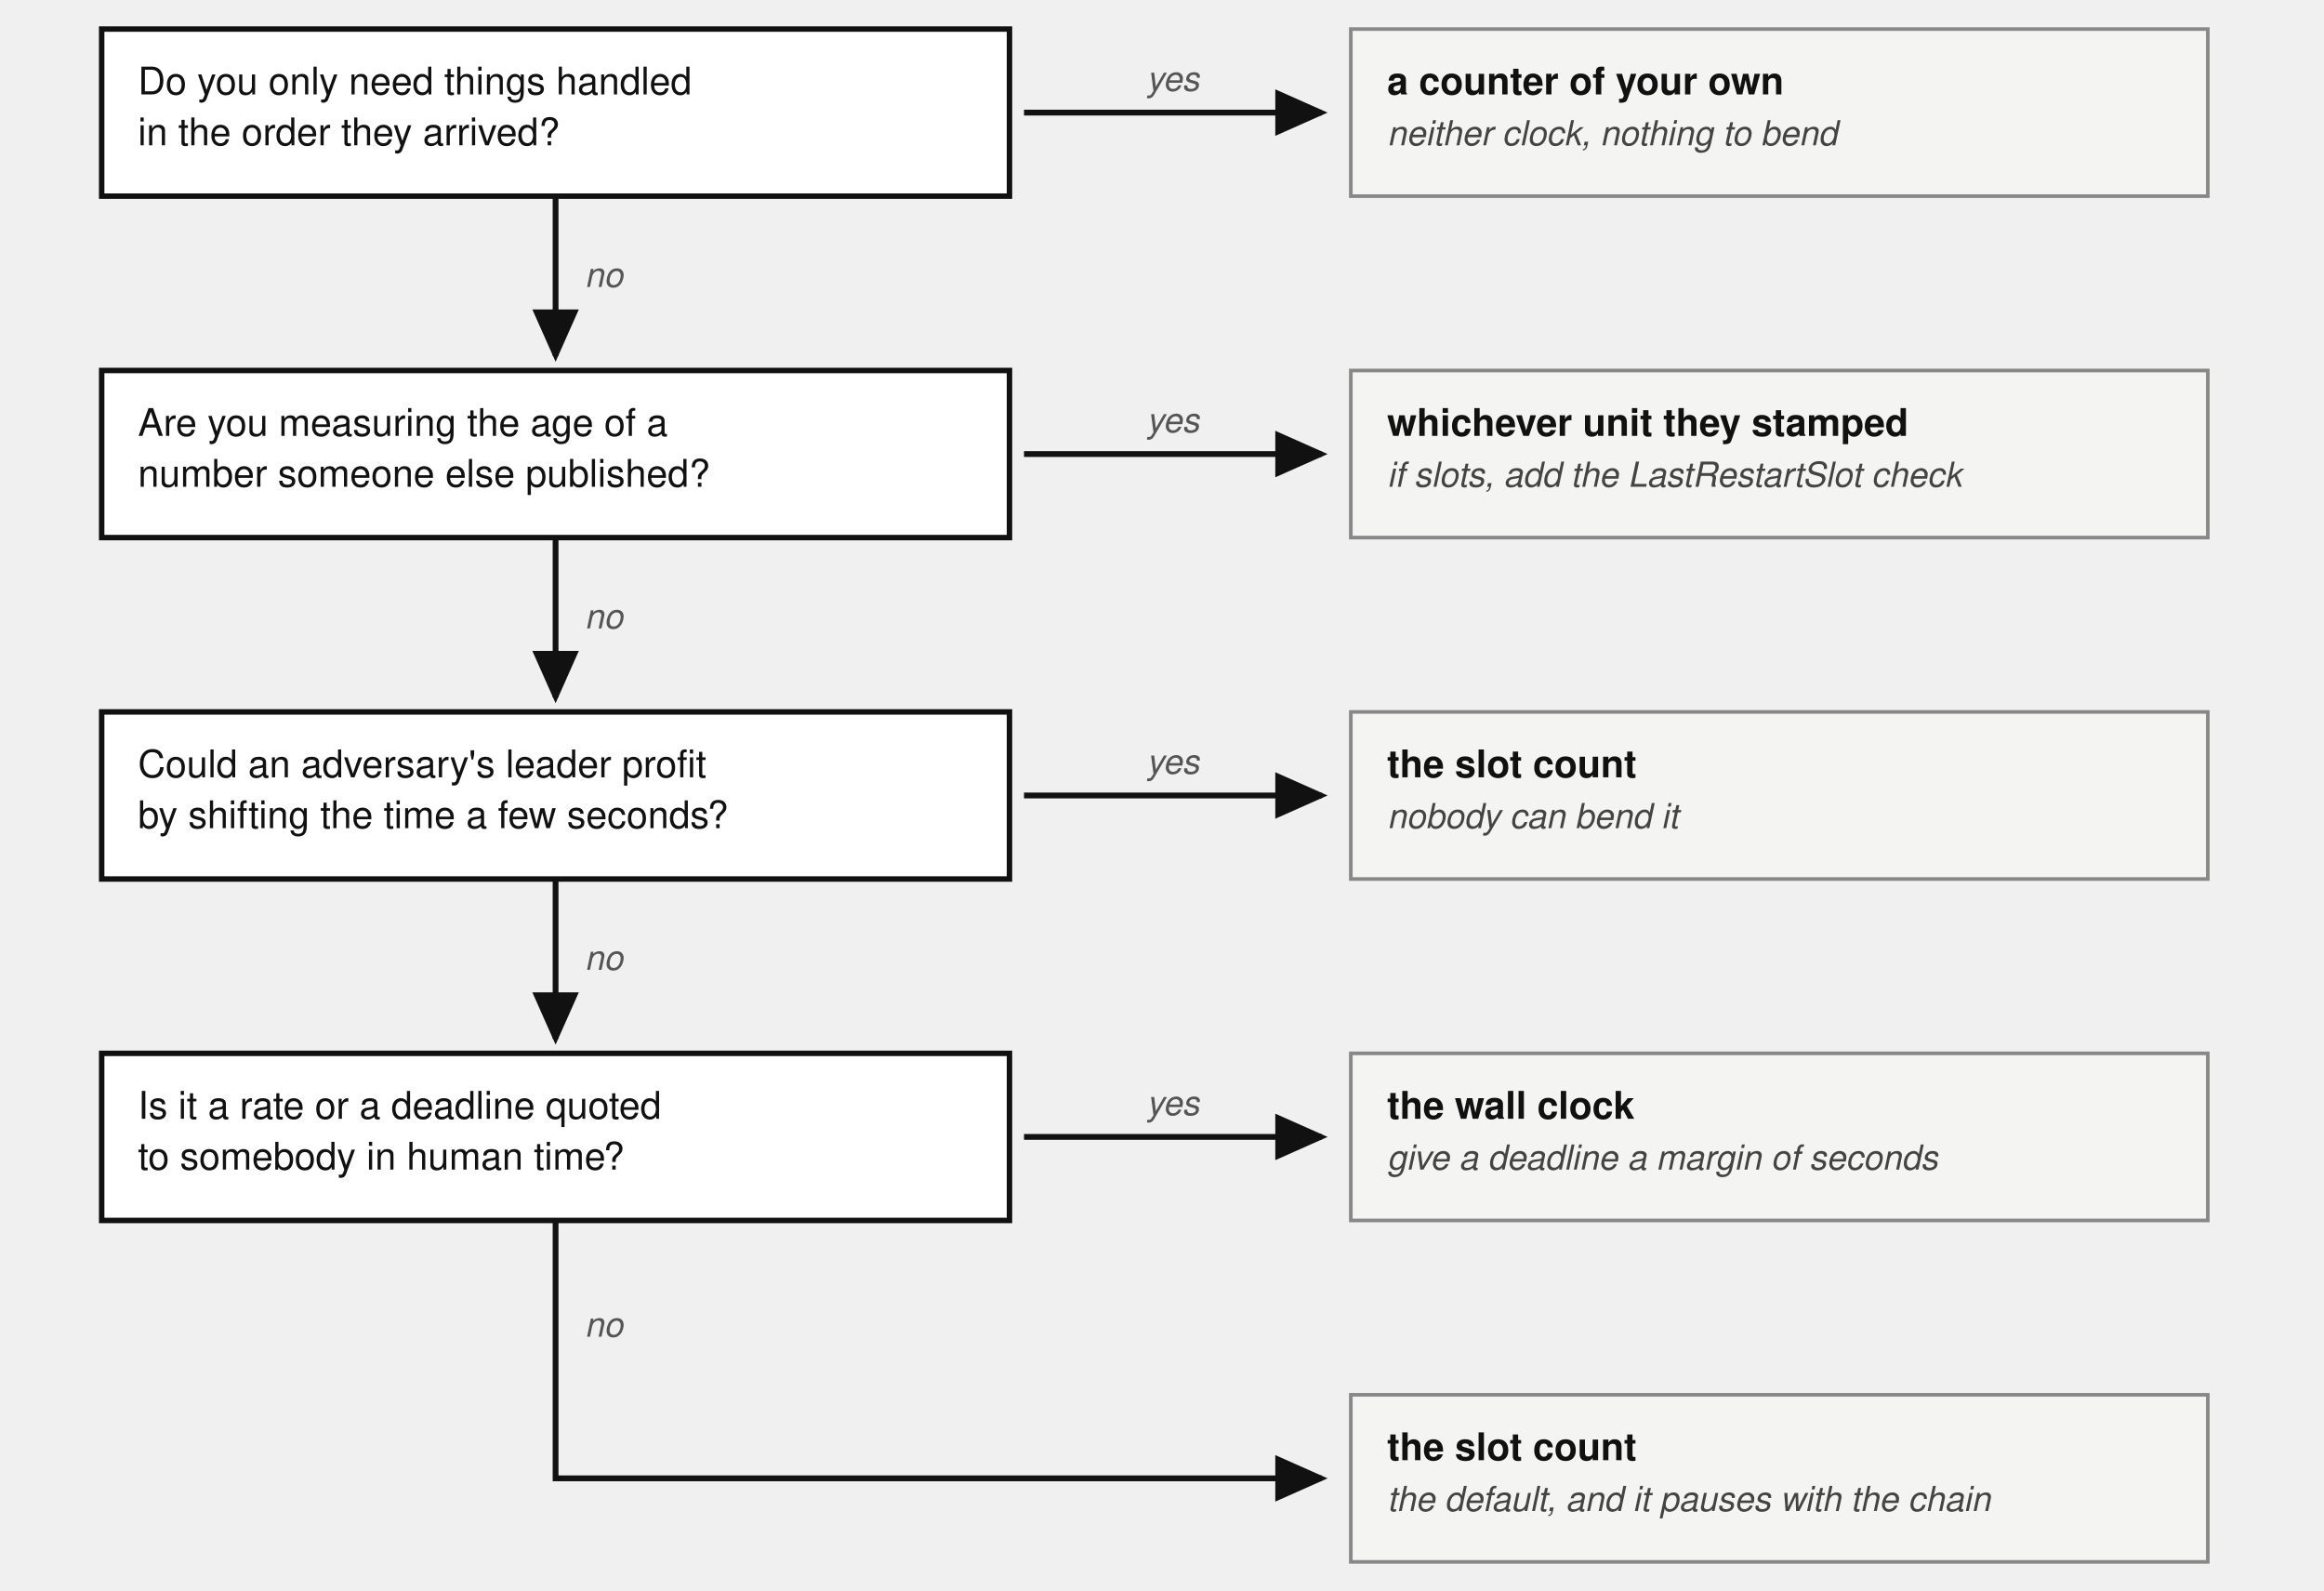
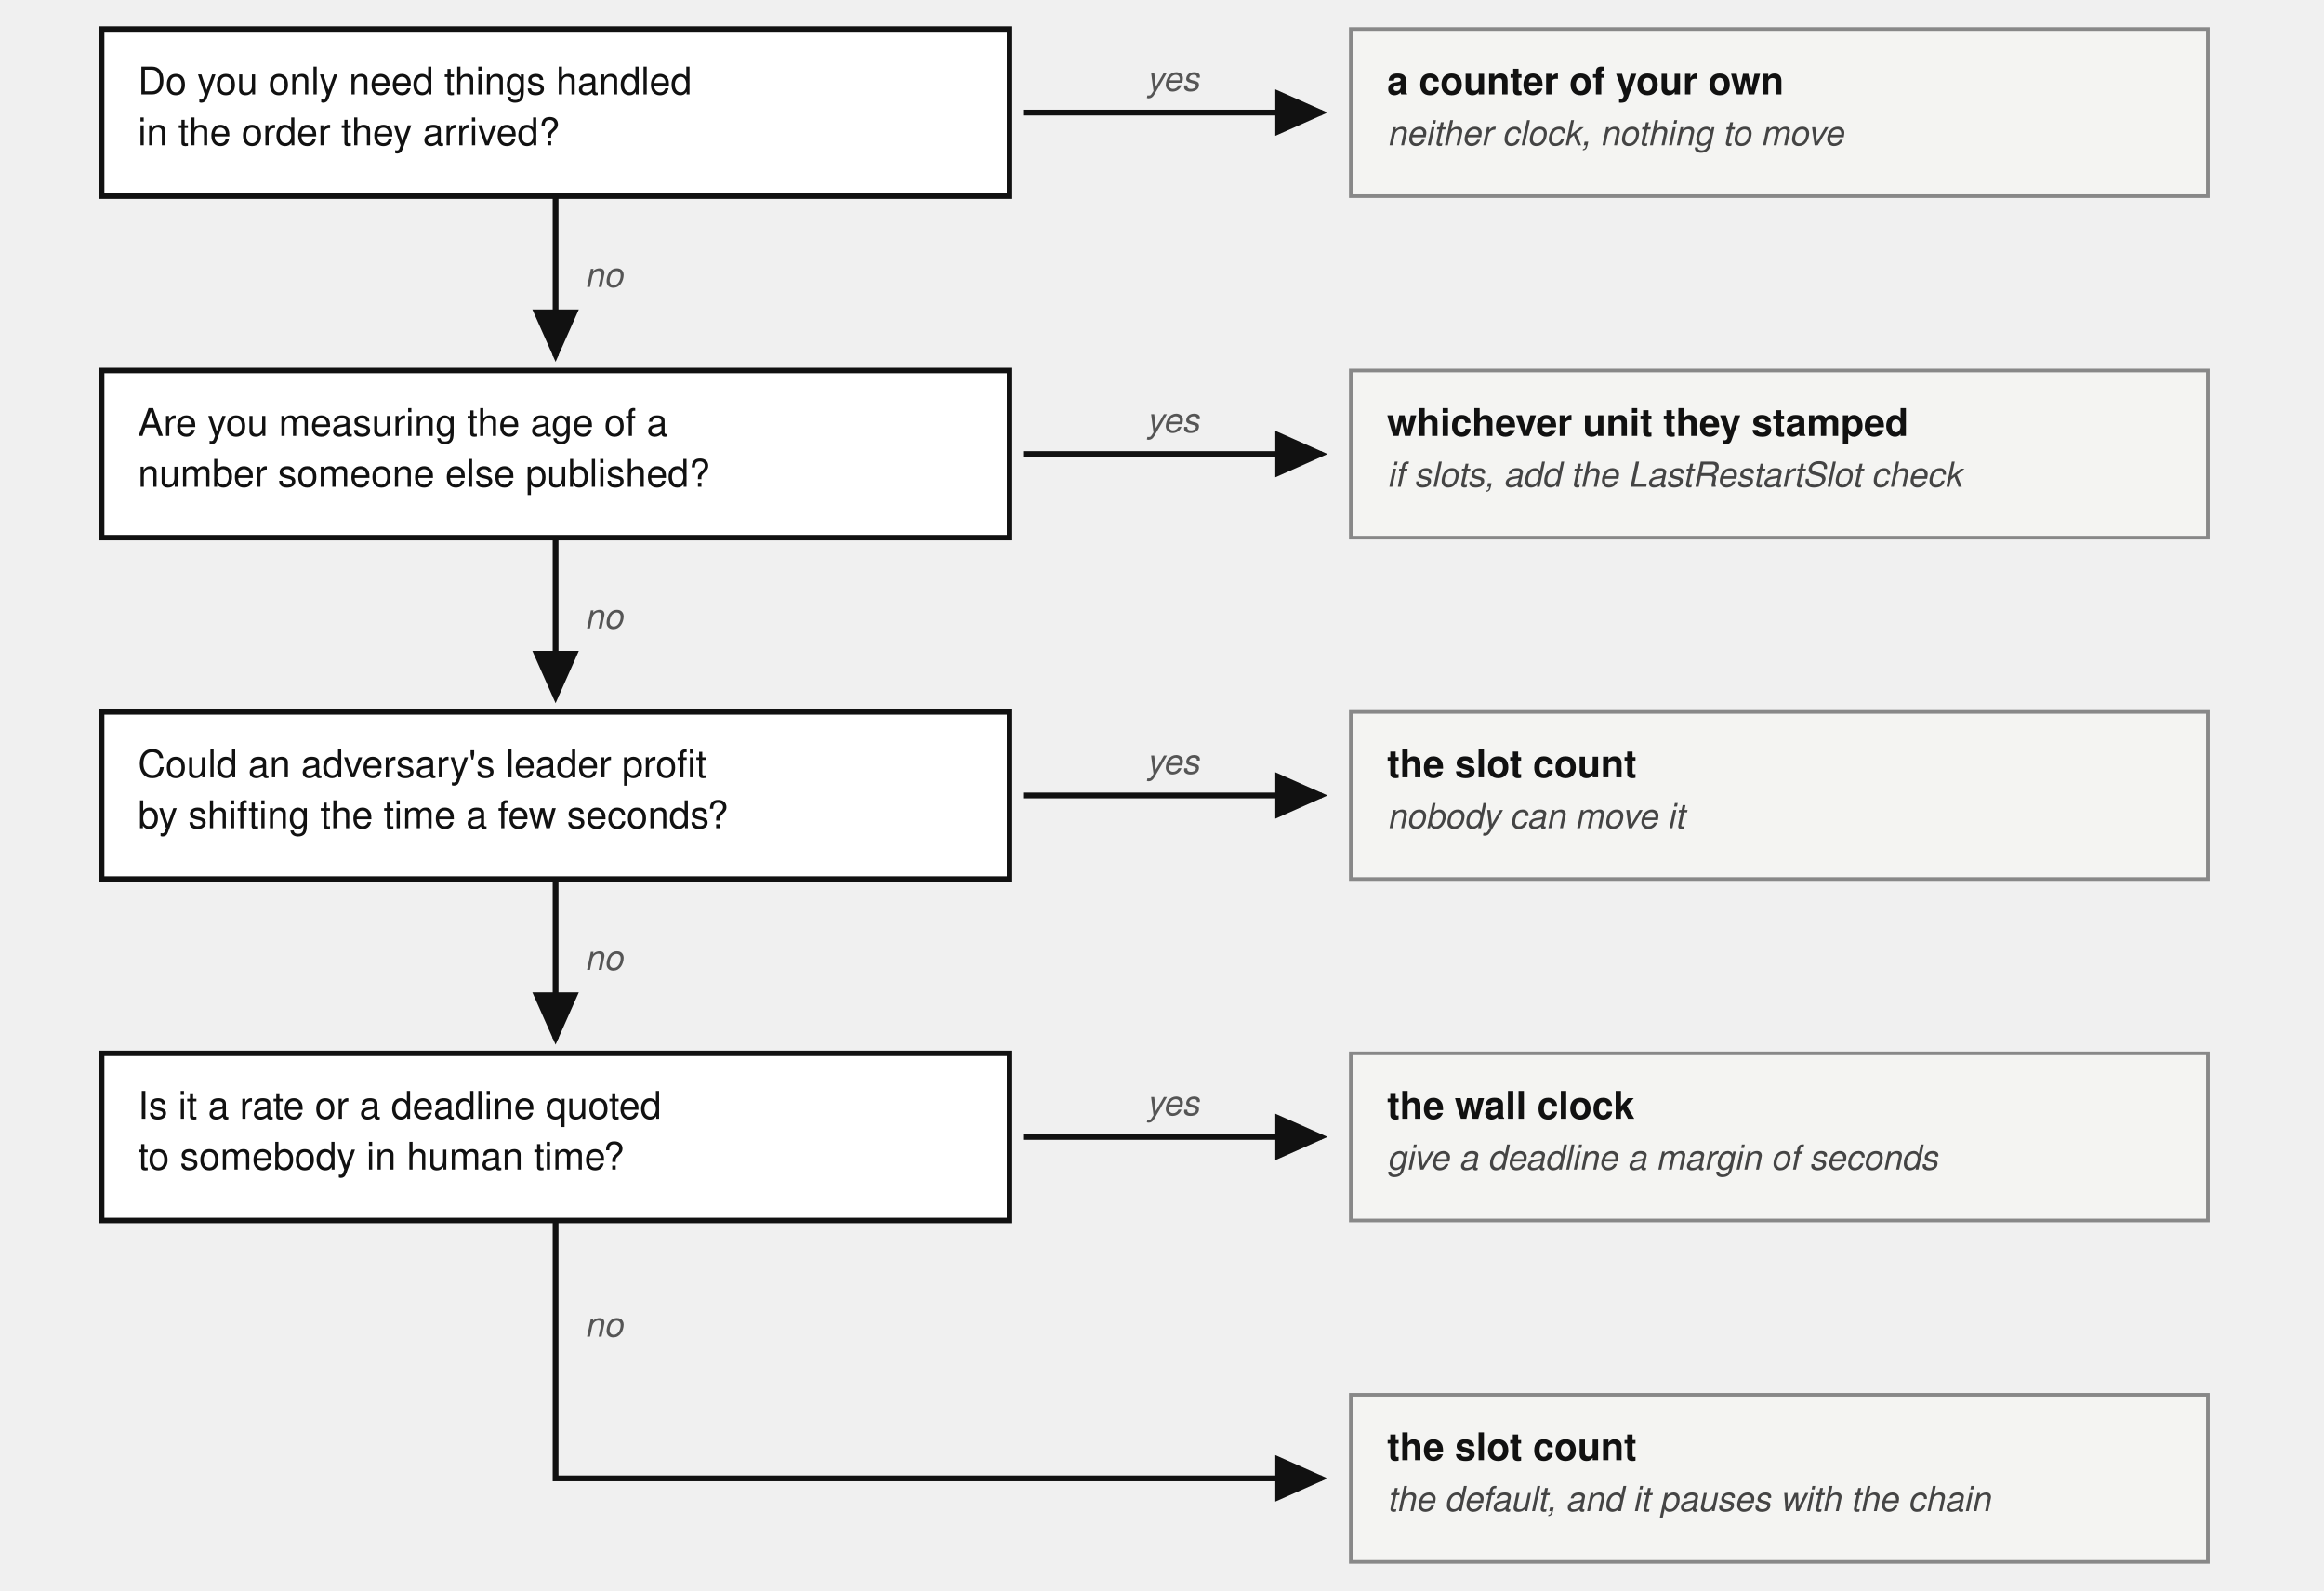
<svg xmlns="http://www.w3.org/2000/svg" viewBox="0 0 640 438" font-family="'Denim INK', Helvetica, Arial, sans-serif" fill="#111">
  <g transform="translate(0,-16)">
    <defs>
      <marker id="clocktree-arr" markerWidth="9" markerHeight="8" refX="8" refY="4" orient="auto">
        <path d="M0,0 L9,4 L0,8 z" fill="#111" />
      </marker>
    </defs>
    <rect x="28" y="24" width="250" height="46" fill="#fff" stroke="#111" stroke-width="1.5" />
    <text x="38" y="42" font-size="10.5">Do you only need things handled</text>
    <text x="38" y="56" font-size="10.5">in the order they arrived?</text>
    <path d="M 282,47 L 364,47" stroke="#111" stroke-width="1.6" fill="none" marker-end="url(#clocktree-arr)" />
    <text x="323" y="41" font-size="9.5" fill="#555" font-style="italic" text-anchor="middle">yes</text>
    <rect x="372" y="24" width="236" height="46" fill="#f4f4f2" stroke="#888" />
    <text x="382" y="42" font-size="10.5" font-weight="bold">a counter of your own</text>
-     <text x="382" y="56" font-size="9.5" fill="#444" font-style="italic">neither clock, nothing to bend</text>
+     <text x="382" y="56" font-size="9.5" fill="#444" font-style="italic">neither clock, nothing to move</text>
    <path d="M 153,70 L 153,114" stroke="#111" stroke-width="1.6" fill="none" marker-end="url(#clocktree-arr)" />
    <text x="161" y="95" font-size="9.5" fill="#555" font-style="italic">no</text>
    <rect x="28" y="118" width="250" height="46" fill="#fff" stroke="#111" stroke-width="1.5" />
    <text x="38" y="136" font-size="10.5">Are you measuring the age of a</text>
    <text x="38" y="150" font-size="10.5">number someone else published?</text>
    <path d="M 282,141 L 364,141" stroke="#111" stroke-width="1.6" fill="none" marker-end="url(#clocktree-arr)" />
    <text x="323" y="135" font-size="9.5" fill="#555" font-style="italic" text-anchor="middle">yes</text>
    <rect x="372" y="118" width="236" height="46" fill="#f4f4f2" stroke="#888" />
    <text x="382" y="136" font-size="10.5" font-weight="bold">whichever unit they stamped</text>
    <text x="382" y="150" font-size="9.5" fill="#444" font-style="italic">if slots, add the LastRestartSlot check</text>
    <path d="M 153,164 L 153,208" stroke="#111" stroke-width="1.6" fill="none" marker-end="url(#clocktree-arr)" />
    <text x="161" y="189" font-size="9.5" fill="#555" font-style="italic">no</text>
    <rect x="28" y="212" width="250" height="46" fill="#fff" stroke="#111" stroke-width="1.5" />
    <text x="38" y="230" font-size="10.5">Could an adversary's leader profit</text>
    <text x="38" y="244" font-size="10.5">by shifting the time a few seconds?</text>
    <path d="M 282,235 L 364,235" stroke="#111" stroke-width="1.6" fill="none" marker-end="url(#clocktree-arr)" />
    <text x="323" y="229" font-size="9.5" fill="#555" font-style="italic" text-anchor="middle">yes</text>
    <rect x="372" y="212" width="236" height="46" fill="#f4f4f2" stroke="#888" />
    <text x="382" y="230" font-size="10.5" font-weight="bold">the slot count</text>
-     <text x="382" y="244" font-size="9.5" fill="#444" font-style="italic">nobody can bend it</text>
+     <text x="382" y="244" font-size="9.5" fill="#444" font-style="italic">nobody can move it</text>
    <path d="M 153,258 L 153,302" stroke="#111" stroke-width="1.6" fill="none" marker-end="url(#clocktree-arr)" />
    <text x="161" y="283" font-size="9.5" fill="#555" font-style="italic">no</text>
    <rect x="28" y="306" width="250" height="46" fill="#fff" stroke="#111" stroke-width="1.5" />
    <text x="38" y="324" font-size="10.5">Is it a rate or a deadline quoted</text>
    <text x="38" y="338" font-size="10.5">to somebody in human time?</text>
    <path d="M 282,329 L 364,329" stroke="#111" stroke-width="1.6" fill="none" marker-end="url(#clocktree-arr)" />
    <text x="323" y="323" font-size="9.5" fill="#555" font-style="italic" text-anchor="middle">yes</text>
    <rect x="372" y="306" width="236" height="46" fill="#f4f4f2" stroke="#888" />
    <text x="382" y="324" font-size="10.5" font-weight="bold">the wall clock</text>
    <text x="382" y="338" font-size="9.5" fill="#444" font-style="italic">give a deadline a margin of seconds</text>
    <path d="M 153,352 L 153,423 L 364,423" stroke="#111" stroke-width="1.6" fill="none" marker-end="url(#clocktree-arr)" />
    <text x="161" y="384" font-size="9.5" fill="#555" font-style="italic">no</text>
    <rect x="372" y="400" width="236" height="46" fill="#f4f4f2" stroke="#888" />
    <text x="382" y="418" font-size="10.5" font-weight="bold">the slot count</text>
    <text x="382" y="432" font-size="9.5" fill="#444" font-style="italic">the default, and it pauses with the chain</text>
  </g>
</svg>
